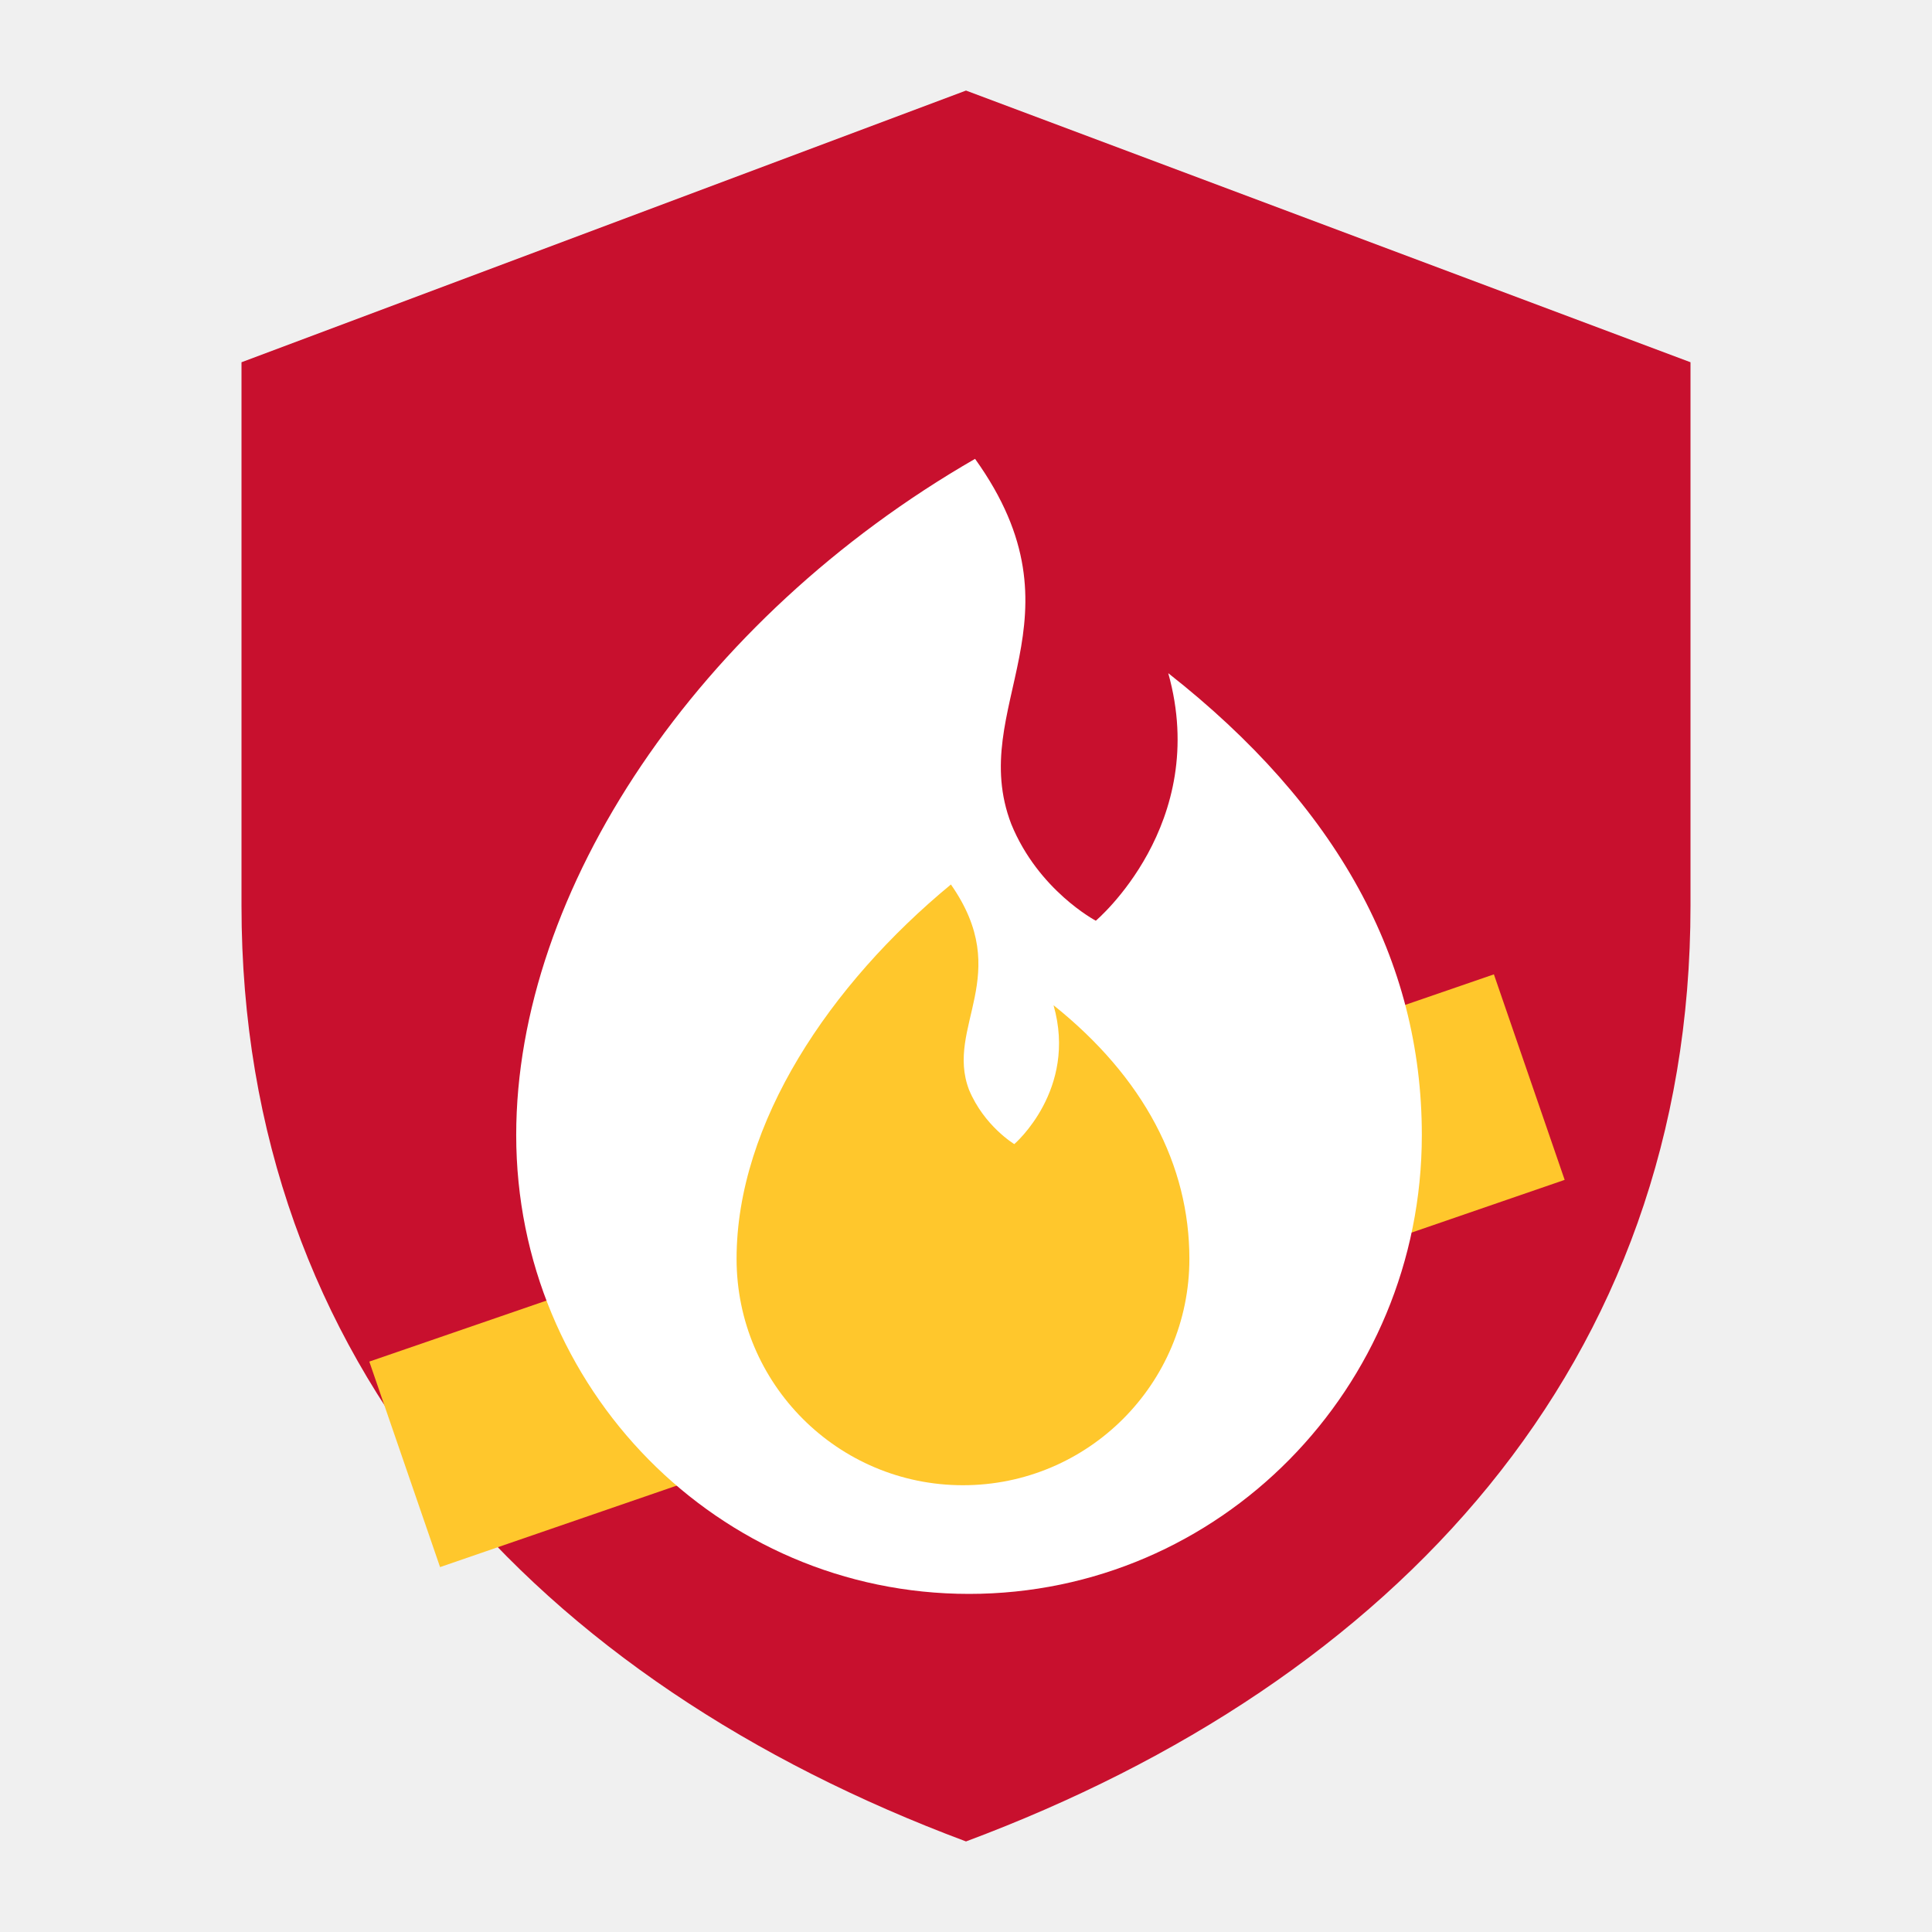
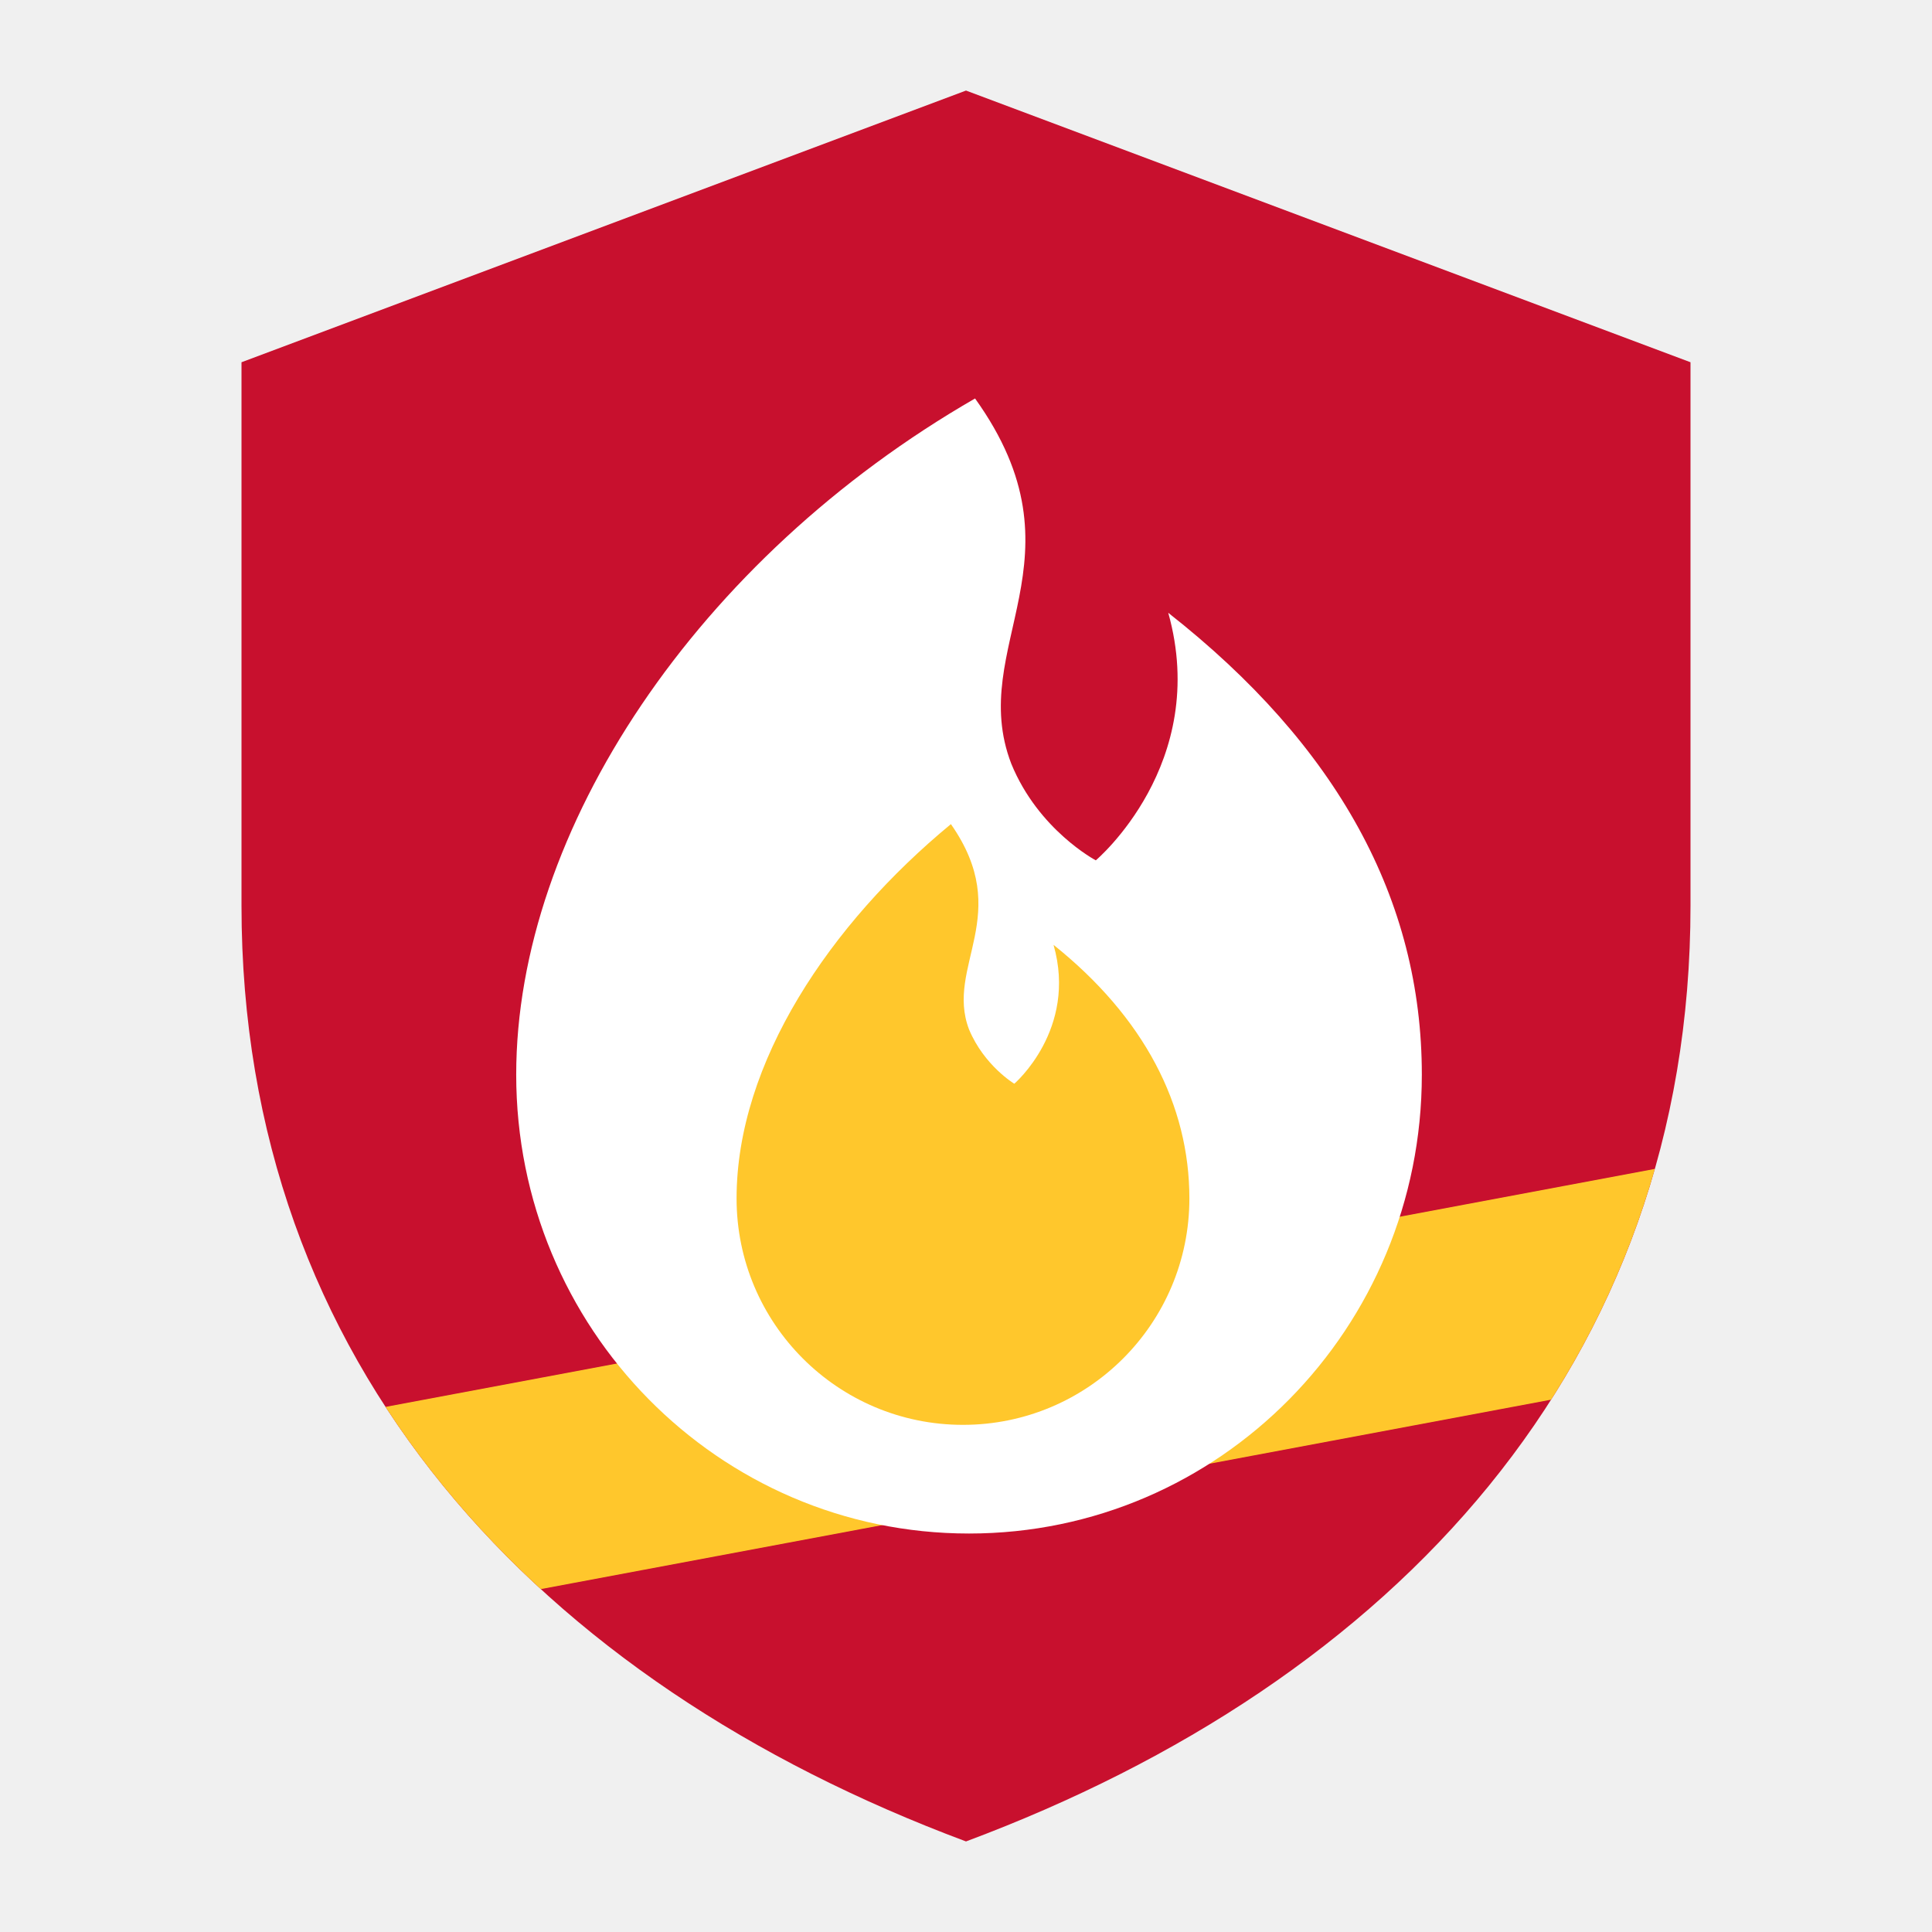
- <svg xmlns="http://www.w3.org/2000/svg" viewBox="0 0 64 64" role="img" aria-label="Isotipo de TrajesBombero.com">
+ <svg xmlns="http://www.w3.org/2000/svg" viewBox="0 0 64 64" role="img" aria-label="TrajesBombero">
+   <defs>
+     <clipPath id="tb-escudo">
+       <path d="M32 3 56 12v18c0 15.2-9.8 25.7-24 31C17.8 55.7 8 45.2 8 30V12L32 3Z" />
+     </clipPath>
+   </defs>
  <path fill="#c8102e" d="M32 3 56 12v18c0 15.2-9.8 25.7-24 31C17.8 55.7 8 45.2 8 30V12L32 3Z" />
-   <path fill="#ffc72c" d="M12.3 38.5h39.4v7.2H12.3z" transform="rotate(-19 32 42)" />
-   <path fill="#fff" d="M32.3 15.2c3.8 5.3-.3 8.2 1.2 12.1.9 2.2 2.8 3.2 2.8 3.2s3.8-3.2 2.4-8.2c5.6 4.4 8.4 9.5 8.4 15.3 0 8.4-6.7 15.2-15 15.2s-15-6.8-15-15.2c0-8.1 6-17.1 15.2-22.4Z" />
-   <path fill="#ffc72c" d="M31.5 29.3c2.1 3-.2 4.7.6 6.8.5 1.2 1.5 1.8 1.5 1.8s2.1-1.8 1.3-4.6c3 2.4 4.5 5.3 4.5 8.4a7.5 7.5 0 0 1-15 0c0-4.5 3.1-9.1 7.1-12.4Z" />
+   <path clip-path="url(#tb-escudo)" fill="#ffc72c" d="M0 49 64 37v7L0 56Z" />
+   <path fill="#fff" d="M32.3 13.2c3.8 5.3-.3 8.2 1.2 12.1.9 2.2 2.8 3.2 2.8 3.2s3.8-3.2 2.4-8.2c5.6 4.4 8.4 9.5 8.4 15.3 0 8.4-6.7 15.2-15 15.2s-15-6.8-15-15.2c0-8.1 6-17.1 15.2-22.4Z" />
+   <path fill="#ffc72c" d="M31.5 27.3c2.1 3-.2 4.7.6 6.8.5 1.2 1.5 1.8 1.5 1.8s2.1-1.8 1.3-4.6c3 2.4 4.5 5.3 4.5 8.4a7.5 7.5 0 0 1-15 0c0-4.5 3.1-9.1 7.1-12.4Z" />
</svg>
